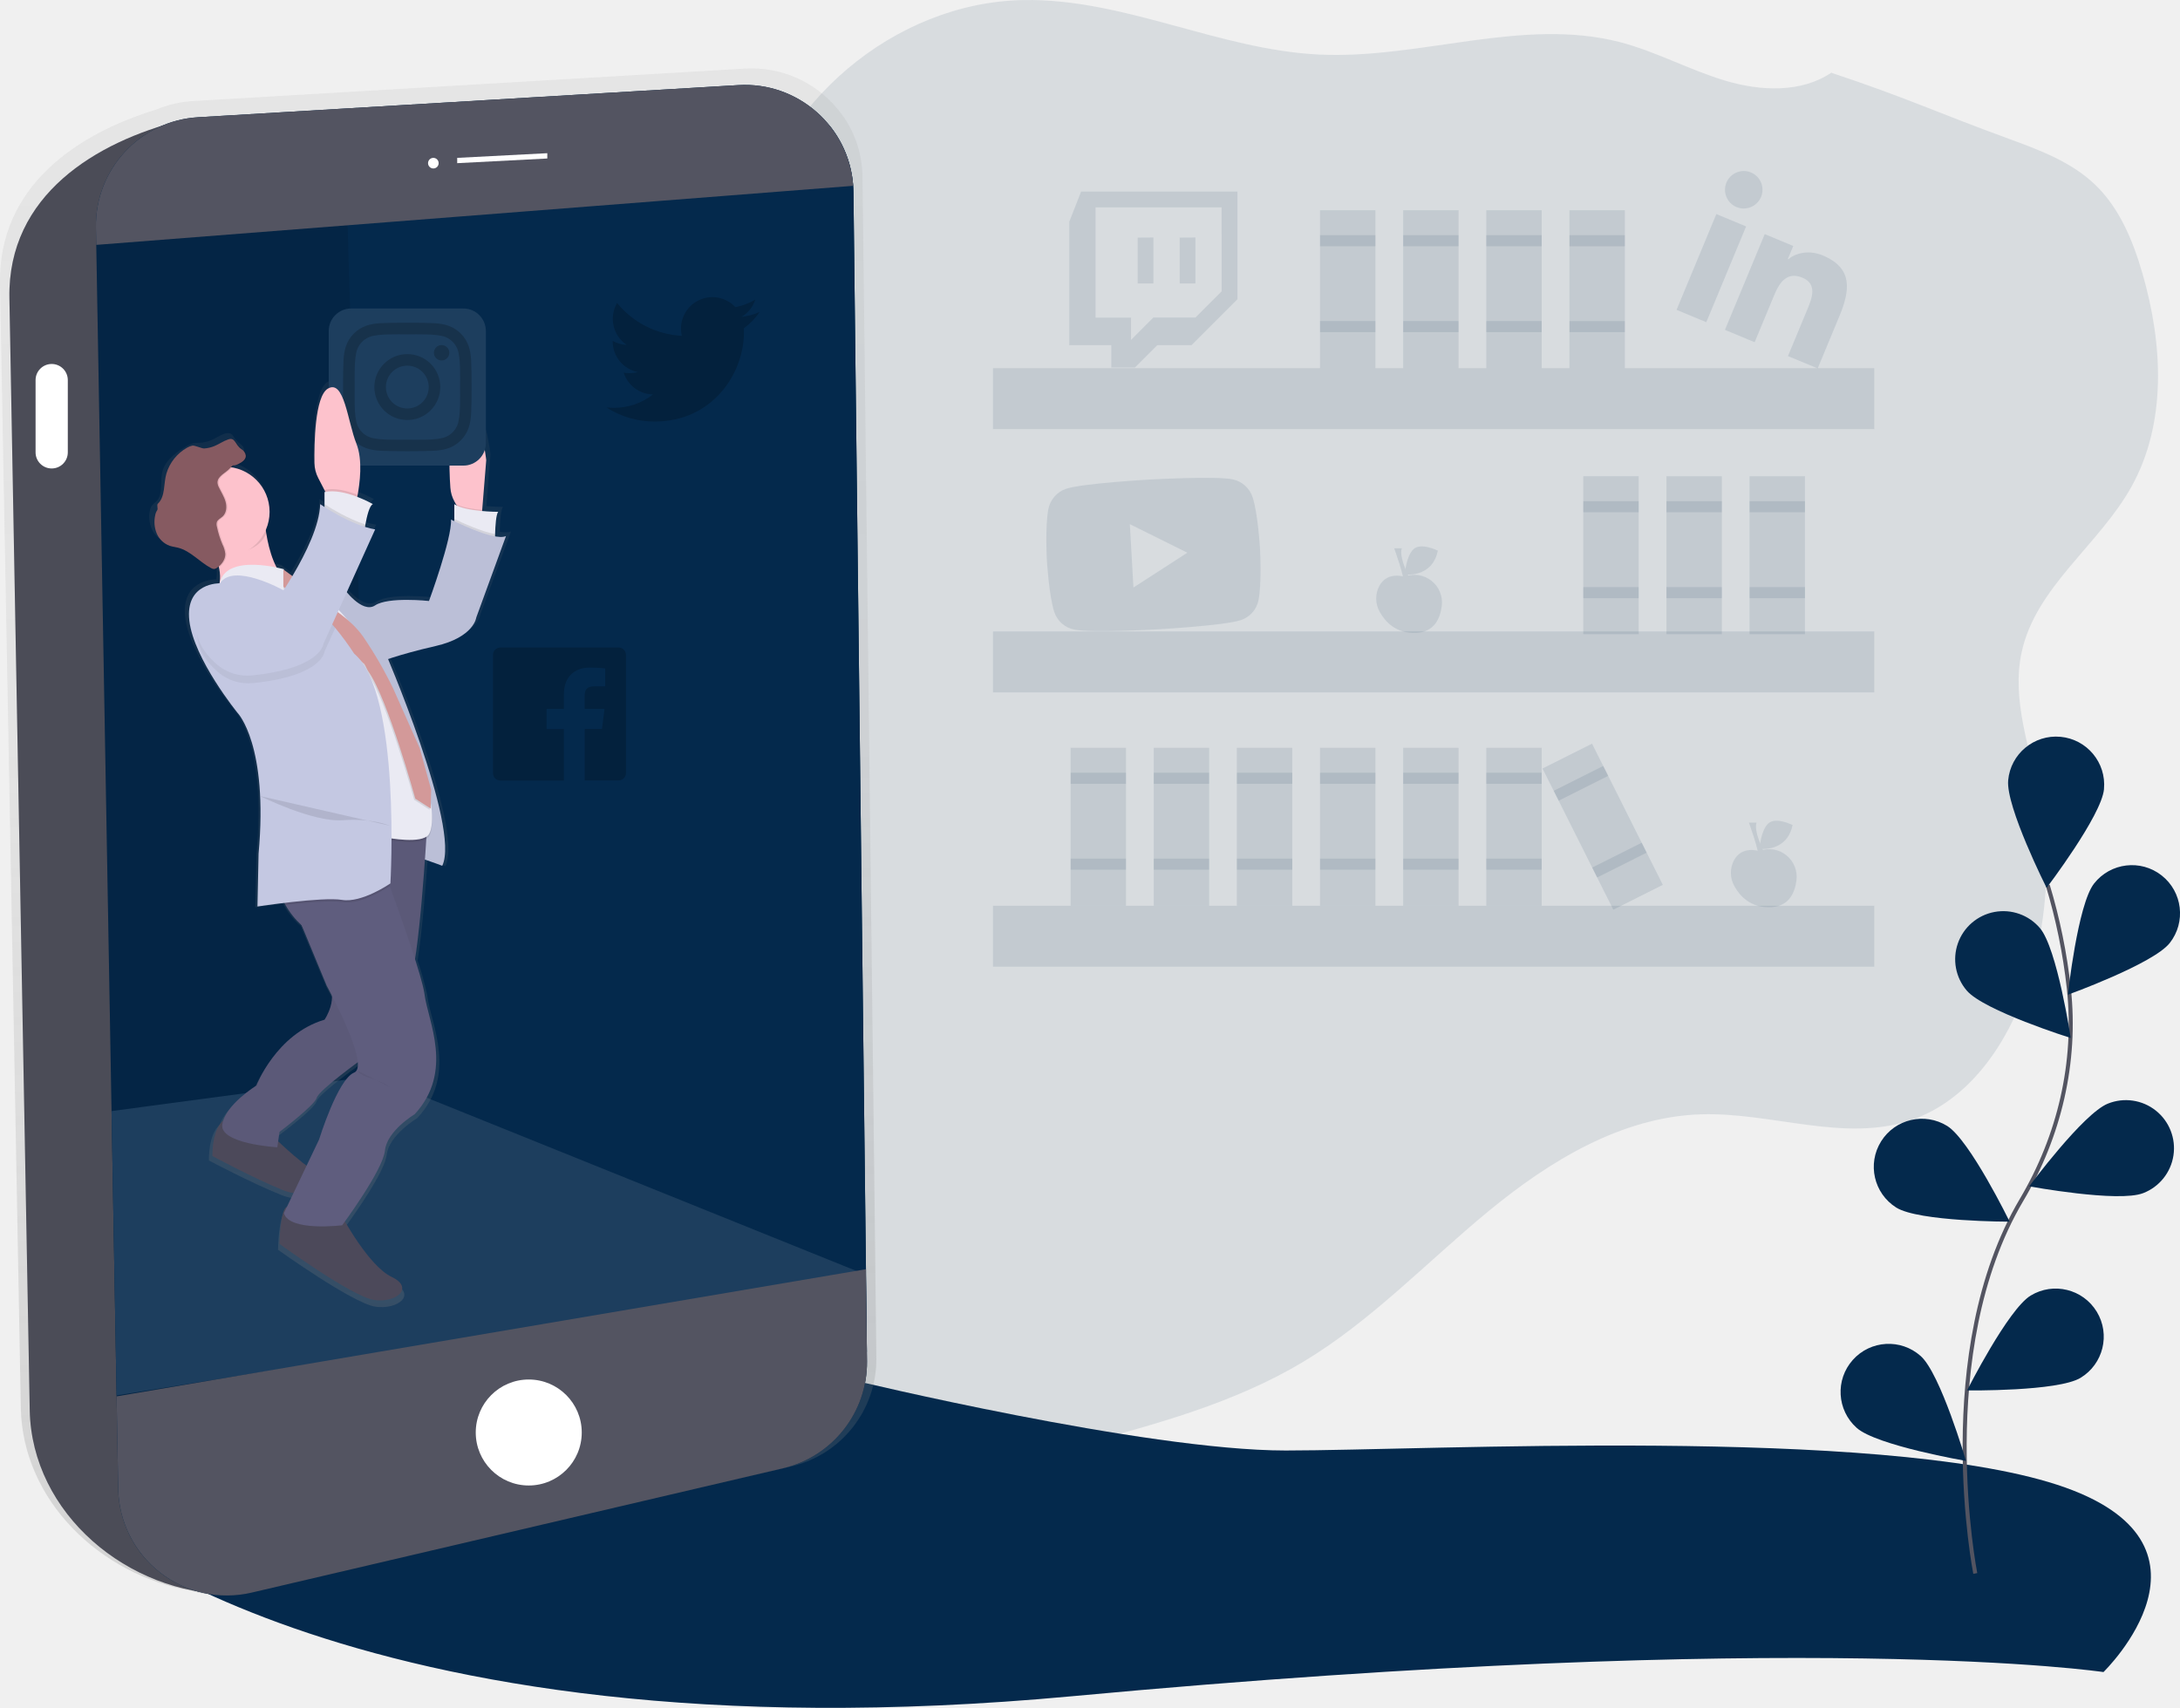
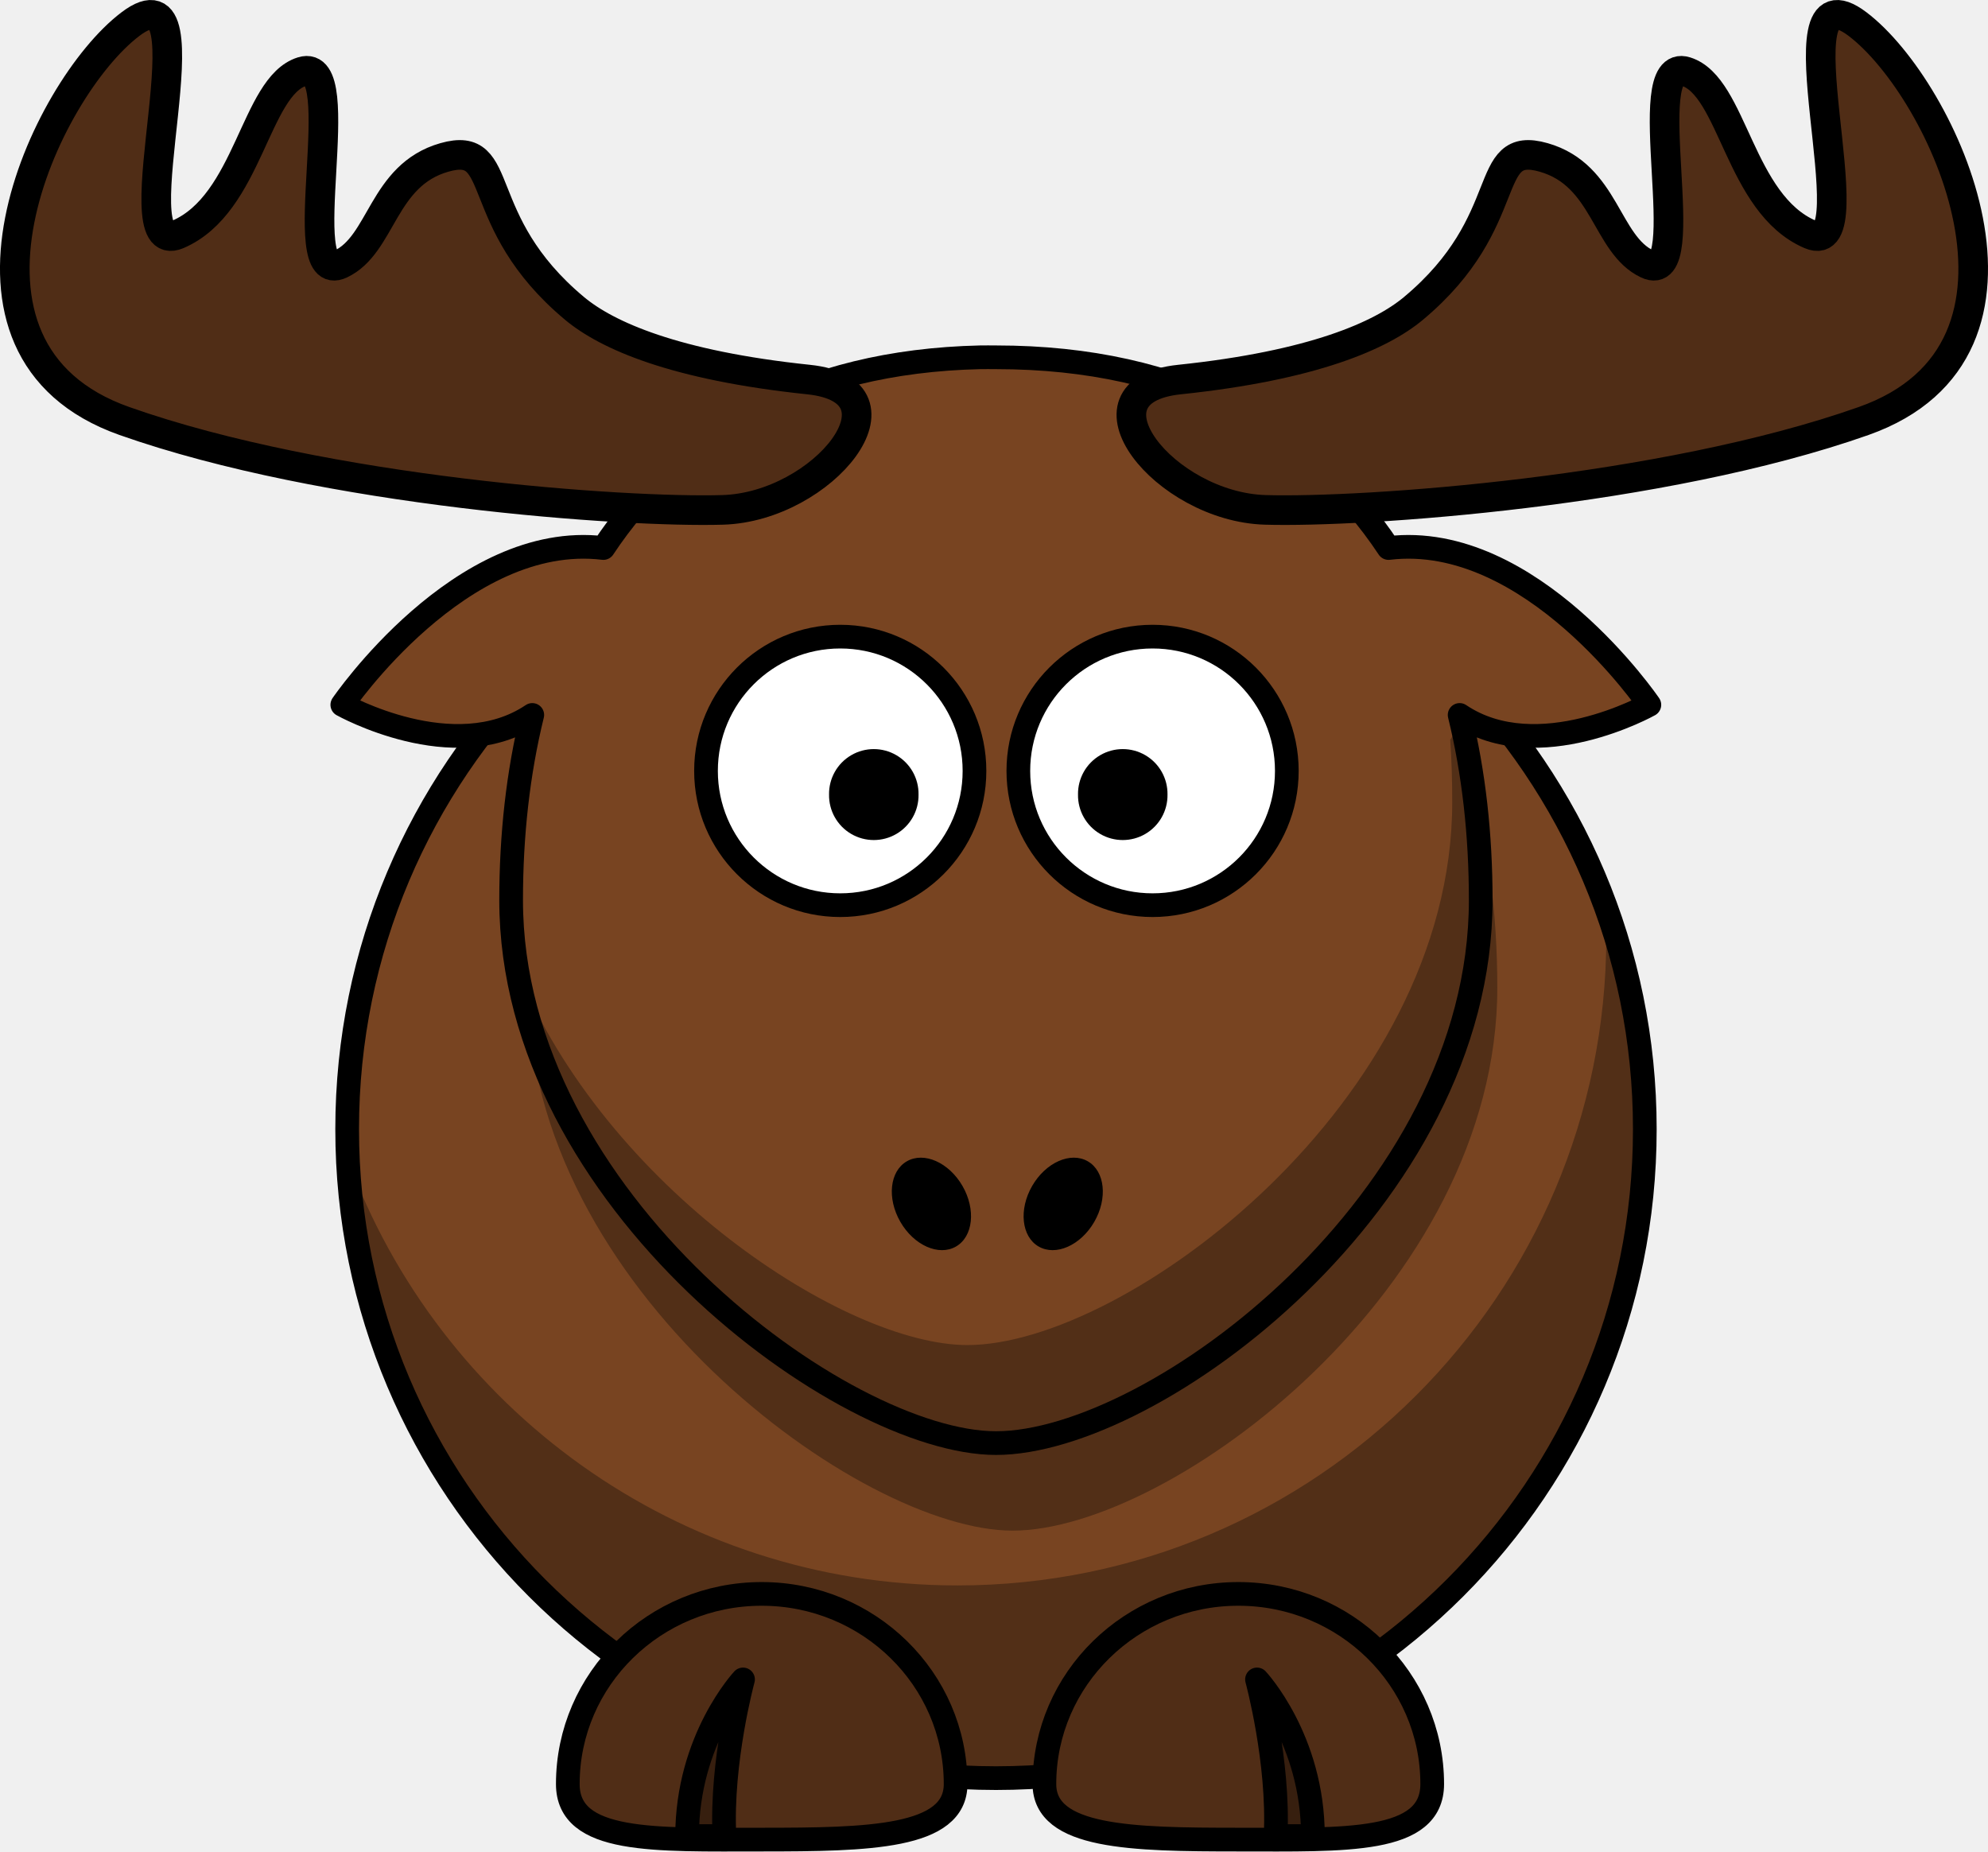
- <svg xmlns="http://www.w3.org/2000/svg" xmlns:xlink="http://www.w3.org/1999/xlink" data-name="Layer 1" width="1082.19" height="847.94" viewBox="0 0 1082.19 847.94">
-   <defs>
-     <linearGradient id="a" x1="276.42" y1="818" x2="276.42" y2="60" gradientUnits="userSpaceOnUse">
-       <stop offset="0" stop-color="gray" stop-opacity=".25" />
-       <stop offset=".54" stop-color="gray" stop-opacity=".12" />
-       <stop offset="1" stop-color="gray" stop-opacity=".1" />
-     </linearGradient>
-     <linearGradient id="b" x1="891.13" y1="675.02" x2="891.13" y2="214.93" gradientTransform="matrix(-1 0 0 1 1114 0)" xlink:href="#a" />
-   </defs>
-   <path d="M909.2 36.16c37.27 12.37 51.62 19.46 88.51 32.93 15.11 5.52 30.64 11.41 42.27 22.52 12.21 11.67 18.87 27.95 23.58 44.17 10.1 34.82 12.19 74.1-5.42 105.79-16.11 29-47.49 49.78-54.54 82.18-5.2 23.89 4.26 48.17 8.9 72.17a184.8 184.8 0 01-6.35 93.79c-9.69 28.64-28.59 56.43-57.16 66.3-33.23 11.47-69.43-3.86-104.57-2.76-39.43 1.24-75.24 23.14-105.67 48.24s-57.89 54.24-91.65 74.55c-34.43 20.69-73.83 31.26-112.65 41.6-21.59 5.75-43.41 11.53-65.74 12.27-24.69.82-49.33-4.61-72.37-13.54-42.71-16.54-80.4-45.17-109.34-80.67-16.84-20.65-31.41-47.31-24.05-72.91 5.35-18.6 21-32 33-47.17 31.94-40.17 38.93-98.64 17.36-145.21-10.93-23.6-28.17-43.58-43.46-64.62s-29.13-44.43-31.5-70.33 9.64-54.65 33.65-64.64c29.45-12.24 71.25 3.84 90.26-21.78 7.2-9.71 8.12-22.5 10.32-34.38C384.29 51.68 444.1 1.12 508.1.02c49.92-.86 97 24.71 146.85 27.07 50.09 2.37 100.96-18.73 149.46-6.12 17.79 4.69 34.17 13.69 51.79 19s38 6.31 53.18-4.07" fill="#04294c" opacity=".1" />
-   <path fill="#04294c" opacity=".1" d="M492.93 182.79h437.49v30.27H492.93zm0 130.7h437.49v30.27H492.93zm0 136.2h437.49v30.27H492.93z" />
-   <path fill="#04294c" opacity=".1" d="M655.27 104.38h27.51v78.42h-27.51z" />
-   <path fill="#04294c" opacity=".1" d="M655.27 116.76h27.51v5.5h-27.51zm0 42.65h27.51v5.5h-27.51zm41.28-55.03h27.51v78.42h-27.51z" />
-   <path fill="#04294c" opacity=".1" d="M696.55 116.76h27.51v5.5h-27.51zm0 42.65h27.51v5.5h-27.51zm41.27-55.03h27.51v78.42h-27.51z" />
-   <path fill="#04294c" opacity=".1" d="M737.82 116.76h27.51v5.5h-27.51zm0 42.65h27.51v5.5h-27.51zm41.27-55.03h27.51v78.42h-27.51z" />
-   <path fill="#04294c" opacity=".1" d="M779.09 116.76h27.51v5.5h-27.51zm0 42.65h27.51v5.5h-27.51zm-13.365 222.142l24.591-12.331 35.15 70.101-24.591 12.33z" />
-   <path fill="#04294c" opacity=".1" d="M771.276 392.623l24.592-12.33 2.465 4.916-24.592 12.33zm19.118 38.117l24.592-12.331 2.465 4.916-24.592 12.33zm-4.424-194.29h27.51v78.42h-27.51z" />
-   <path fill="#04294c" opacity=".1" d="M785.97 248.83h27.51v5.5h-27.51zm0 42.65h27.51v5.5h-27.51zm41.27-55.03h27.51v78.42h-27.51z" />
-   <path fill="#04294c" opacity=".1" d="M827.24 248.83h27.51v5.5h-27.51zm0 42.65h27.51v5.5h-27.51zm41.27-55.03h27.51v78.42h-27.51z" />
-   <path fill="#04294c" opacity=".1" d="M868.51 248.83h27.51v5.5h-27.51zm0 42.65h27.51v5.5h-27.51zm-337.05 79.79h27.51v78.42h-27.51z" />
-   <path fill="#04294c" opacity=".1" d="M531.46 383.65h27.51v5.5h-27.51zm0 42.65h27.51v5.5h-27.51zm41.27-55.03h27.51v78.42h-27.51z" />
-   <path fill="#04294c" opacity=".1" d="M572.73 383.65h27.51v5.5h-27.51zm0 42.65h27.51v5.5h-27.51zM614 371.27h27.51v78.42H614z" />
-   <path fill="#04294c" opacity=".1" d="M614 383.65h27.51v5.5H614zm0 42.65h27.51v5.5H614zm41.27-55.03h27.51v78.42h-27.51z" />
-   <path fill="#04294c" opacity=".1" d="M655.27 383.65h27.51v5.5h-27.51zm0 42.65h27.51v5.5h-27.51zm41.28-55.03h27.51v78.42h-27.51z" />
-   <path fill="#04294c" opacity=".1" d="M696.55 383.65h27.51v5.5h-27.51zm0 42.65h27.51v5.5h-27.51zm41.27-55.03h27.51v78.42h-27.51z" />
-   <path fill="#04294c" opacity=".1" d="M737.82 383.65h27.51v5.5h-27.51zm0 42.65h27.51v5.5h-27.51z" />
-   <g opacity=".1" fill="#04294c">
-     <path d="M697.1 286.36s-8.34-2.83-12.36 4.52a13.41 13.41 0 00.18 12.91c2.64 4.77 8.07 11 18.37 10.41 8.73-.47 11.64-7.13 12.43-13.33a13.7 13.7 0 00-18.19-14.66z" />
-     <path d="M686.66 304.45a13.41 13.41 0 01-.18-12.91c4-7.35 12.36-4.52 12.36-4.52l.43-.15a13.57 13.57 0 019.8.22 13.58 13.58 0 00-11.57-1.1l-.43.15s-8.34-2.83-12.36 4.52a13.41 13.41 0 00.18 12.91 20 20 0 009.43 8.93 20.68 20.68 0 01-7.66-8.05z" opacity=".1" />
-     <path d="M692.77 289.89s3.09 2.43 10.61 0" opacity=".2" />
-     <path d="M692.1 272.22s5.3 14.36 4.86 18.12l4.2-.44s-7.07-12.59-5.3-17.68z" />
-     <path d="M692.1 272.22s5.3 14.36 4.86 18.12l4.2-.44s-7.07-12.59-5.3-17.68z" opacity=".2" />
-     <path d="M713.75 273.42s-8.35-4.27-12.08-.74-4.31 12.54-4.31 12.54 13.61 1.87 16.39-11.8z" />
-     <path d="M713.75 273.42s-8.35-4.27-12.08-.74-4.31 12.54-4.31 12.54 13.61 1.87 16.39-11.8z" opacity=".1" />
-     <path d="M697.36 285.22s2.19-10.46 16.39-11.8" />
-   </g>
-   <g opacity=".1" fill="#04294c">
-     <path d="M873.17 422.56s-8.34-2.83-12.36 4.52a13.41 13.41 0 00.18 12.91c2.64 4.77 8.07 11 18.37 10.41 8.73-.47 11.64-7.13 12.43-13.33a13.7 13.7 0 00-18.19-14.66z" />
-     <path d="M862.76 440.65a13.41 13.41 0 01-.18-12.91c4-7.35 12.36-4.52 12.36-4.52l.43-.15a13.57 13.57 0 019.8.22 13.58 13.58 0 00-11.57-1.1l-.43.15s-8.34-2.83-12.36 4.52a13.41 13.41 0 00.18 12.91 20 20 0 009.43 8.93 20.68 20.68 0 01-7.66-8.05z" opacity=".1" />
-     <path d="M868.86 426.09s3.09 2.43 10.61 0" opacity=".2" />
-     <path d="M868.2 408.42s5.3 14.36 4.86 18.12l4.2-.44s-7.07-12.59-5.3-17.68z" />
-     <path d="M868.2 408.42s5.3 14.36 4.86 18.12l4.2-.44s-7.07-12.59-5.3-17.68z" opacity=".2" />
-     <path d="M889.84 409.62s-8.35-4.27-12.08-.74-4.31 12.54-4.31 12.54 13.65 1.87 16.39-11.8z" />
-     <path d="M889.84 409.62s-8.35-4.27-12.08-.74-4.31 12.54-4.31 12.54 13.65 1.87 16.39-11.8z" opacity=".1" />
-     <path d="M873.46 421.41s2.19-10.46 16.39-11.8" />
-   </g>
-   <path d="M33.66 748.97S166.2 876.16 532.2 842.16s512-12 512-12 66-64-23-93-313-17-383-17-215-35-215-35z" fill="#04294c" />
-   <path d="M980.56 781.21s-21.72-110.07 23-185.51c18.77-31.66 27.41-68.35 23.45-104.94a285.89 285.89 0 00-10.46-51.23" fill="none" stroke="#535461" stroke-miterlimit="10" stroke-width="2" />
-   <path d="M1044.46 391.82c-1.21 13.13-28.49 49-28.49 49s-20.28-40.27-19.08-53.41a23.88 23.88 0 1147.56 4.37zm32.64 76.37c-8.15 10.37-50.57 25.68-50.57 25.68s4.86-44.83 13-55.2a23.89 23.89 0 1137.57 29.52zm-13.15 124.17c-12.27 4.84-56.61-3.36-56.61-3.36s26.83-36.24 39.1-41.08a23.883 23.883 0 1117.51 44.44zm-31.1 91.71c-11.28 6.84-56.37 6.26-56.37 6.26s20.32-40.26 31.59-47.1a23.882 23.882 0 0124.77 40.84zm-56.5-192.24c8.58 10 51.6 23.53 51.6 23.53s-6.74-44.59-15.32-54.6a23.883 23.883 0 10-36.28 31.07zm-35 107.72c11.18 7 56.28 7 56.28 7s-19.78-40.53-31-47.52a23.882 23.882 0 00-25.32 40.5zm-19.66 109.37c9.84 8.78 54.28 16.42 54.28 16.42s-12.64-43.28-22.49-52.07a23.882 23.882 0 10-31.8 35.64z" fill="#04294c" />
-   <path d="M847.04 159.97l-14.77-6.14 19.76-47.55 14.77 6.14zm15.06-57.14a9.31 9.31 0 1112.14-5.08 9.34 9.34 0 01-12.14 5.08zm40.21 80.08l-14.74-6.12 9.62-23.15c2.29-5.52 5.12-12.64-2.45-15.78s-11.35 2.31-13.92 8.51l-9.78 23.54-14.75-6.13 19.76-47.55 14.16 5.89-2.7 6.49.21.09c3.52-2.92 10-4.86 17.16-1.87 14.94 6.21 13.6 17.19 8.29 30l-10.85 26.12zm-365.63-87.8l-5.87 15v61.28h20.86v11.07h11.74l11.07-11.07h17l22.81-22.81V95.11zm69.76 49.54l-13 13h-20.91l-11.07 11.12V157.7h-17.61v-54.73h62.58zm-13-26.73v22.79h-7.82v-22.74zm-20.86 0v22.79h-7.82v-22.74z" fill="#04294c" opacity=".1" />
-   <path d="M493.89 695.71l-.47-40.27v-1.18l-6.35-540.39c0-.66 0-1.31-.06-2a53.87 53.87 0 00-2.15-12.74c-.1-.33-.19-.65-.29-1s-.2-.61-.31-.92-.26-.77-.4-1.15-.21-.55-.31-.83-.31-.8-.47-1.2l-.33-.78c-.17-.41-.35-.81-.53-1.21l-.35-.74q-.29-.6-.59-1.2l-.37-.72q-.31-.59-.64-1.18l-.39-.7c-.23-.39-.46-.78-.69-1.16l-.41-.67c-.25-.39-.5-.78-.76-1.16l-.42-.51c-.28-.41-.57-.81-.86-1.21l-.37-.51q-.63-.85-1.3-1.67a55.29 55.29 0 00-46.39-20.51l-274 16.12a55.49 55.49 0 00-18.42 4.29C96.48 92.68 58 119.1 58.92 166.86L69.23 725c.85 46.12 39.53 83 84.46 90.81a55.35 55.35 0 0028.09.75l269.61-62.4a54.65 54.65 0 0042.55-53.71z" transform="translate(-58.9 -26.03)" fill="url(#a)" />
-   <path d="M4.67 147.9l10.09 552.23c.94 51.45 48.94 91.34 99.71 91.34L91.76 59.3l-2 .51C47.75 70.42 3.74 96.83 4.67 147.9z" fill="#535461" />
-   <path d="M4.67 147.9l10.09 552.23c.94 51.45 48.94 91.34 99.71 91.34L91.76 59.3l-2 .51C47.75 70.42 3.74 96.83 4.67 147.9z" opacity=".1" />
-   <path d="M430.39 675.84a54 54 0 01-41.64 53.13L124.9 790.72a53.93 53.93 0 01-66.22-51.56l-.8-45.88v-.46l-2.5-141.19-7.59-430.05-.16-8.59a53.94 53.94 0 0150.73-54.78l268.17-15.95a53.89 53.89 0 0157 50c.09 1.05.13 2.13.14 3.21l6.21 534.69v2.76l.45 38.25z" fill="#04294c" />
-   <path d="M430.39 675.84a54 54 0 01-41.64 53.13L124.9 790.72a53.93 53.93 0 01-66.22-51.56l-.8-45.88v-.46l-2.5-141.19-7.59-430.05-.16-8.59a53.94 53.94 0 0150.73-54.78l268.17-15.95a53.89 53.89 0 0157 50c.09 1.05.13 2.13.14 3.21l6.21 534.69v2.76l.45 38.25z" opacity=".1" />
-   <path d="M430.34 671.17L190.1 696.74l-18.4-613.1L411.92 62.5a53.65 53.65 0 0111.74 33z" fill="#04294c" />
-   <path fill="#04294c" d="M429.89 632.92l-372.02 59.9-2.5-141.18 129.87-17.37 244.65 98.65z" />
-   <path fill="#fff" opacity=".1" d="M429.89 632.92l-372.02 59.9-2.5-141.18 129.87-17.37 244.65 98.65z" />
-   <path d="M430.39 675.84a54 54 0 01-41.64 53.13L124.9 790.72a53.93 53.93 0 01-66.22-51.56l-.8-45.88 372-63.13v2.76l.45 38.25zm-6.88-583.58L47.78 121.58l-.16-8.59a53.94 53.94 0 0150.73-54.78l268.18-15.95a53.89 53.89 0 0157 50z" fill="#535461" />
-   <circle cx="262.48" cy="711.22" r="26.31" fill="#fff" />
-   <path fill="#fff" d="M271.69 78.69l-44.73 2.32v-2.63l44.73-2.32v2.63z" />
-   <rect x="17.66" y="180.71" width="16" height="51.88" rx="8" ry="8" fill="#fff" />
-   <circle cx="215.12" cy="81.01" r="2.63" fill="#fff" />
-   <path d="M134.24 288.67a11.36 11.36 0 006.7 6.25c1.33.43 2.73.58 4.08.91 6.45 1.61 11 7.19 16.9 10.27a3.25 3.25 0 001.56.48h.2a1.92 1.92 0 00.37 0 3.13 3.13 0 001.65-.69l.26-.2a19.78 19.78 0 01.29 8c-2.34 0-17.49.93-15.42 18.83 2.25 19.38 24.72 46.52 24.72 46.52s15.73 16.06 10.67 70.89l-.56 26.58s6-.91 13.75-1.82q.27.53.55 1a41.39 41.39 0 008.3 10.26l12.79 30.39s1.1 2 2.72 5.1c.15 6.44-3.85 12.07-3.85 12.07-24.72 7.2-34.83 33.23-34.83 33.23s-14 8.36-17 17.67c-5.89 4.77-5.49 17.78-5.49 17.78s20.79 11.08 36 17.17a25 25 0 005.47 1.5l-3.38 7c-3.52 1.27-3.78 18.67-3.78 18.67s37.08 26.58 48.31 28.25 20.79-6.09 9-11.63c-9.5-4.46-20.1-21.5-23.86-28 4.7-6.45 19.54-27.35 20.49-35.73C252 589.5 266 581.19 266 581.19c20.22-21.6 6.74-47.08 5.06-60.37 0-.25-.07-.53-.12-.83a145.4 145.4 0 00-4.75-17c2.21-13.94 4-35.71 5-50.08 4.46 1.44 8.83 3.13 8.83 3.13 8.2-16.65-19.66-85.2-27.68-104.2 4.68-1.55 12.74-4 24.31-6.56 19.66-4.43 20.79-14.4 20.79-14.4l15.17-41c-1.29.58-3.27.55-5.59.15v-1.11c.12-3.89.49-10.1 1.63-11.23 0 0-3.73 0-8.26-.4v-.55l2-25.07s-2.81-27.69-12.36-23.82c-7.67 3.11-6.64 28-5.94 37.69a16.81 16.81 0 002.13 7l.64 1.14.44.78a9.44 9.44 0 01-1.21-.69v8.58c-1.06-.51-1.69-.82-1.69-.82.56 9.42-11.24 41-11.24 41s-20.79-2.22-27.53 2.22c-4.94 3.25-11.4-3-14.49-6.61l14.49-31.6a41.43 41.43 0 01-5.17-1.26c.06-.38.14-.79.21-1.21.74-4 2.06-9.56 3.84-10.26a63 63 0 00-8-3.66c.06-.32.13-.66.21-1 1.05-5.54 2.7-17.51-.65-25.77-4.49-11.08-6.18-32.68-14.61-27.69-6.69 4-7 27.79-6.85 37.46a16.61 16.61 0 001.92 7.51l3.25 6.15.45.85-.45.08v7.57c-1.42-.9-2.25-1.47-2.25-1.47-.28 10.65-7.33 24.84-14.22 36.26l-3.5-2.52-.86-.62a2.14 2.14 0 010-.33s-1.44-.41-3.72-.87c-2.83-5.37-4.41-11.85-5.29-17.23-.09-.56-.17-1.11-.25-1.64a22.35 22.35 0 002-9.17 22.81 22.81 0 00-19.26-22.4c.69-.77 1-1 1.2-1h.15a4.17 4.17 0 002.54-.68c1.78-.87 3.79-2.16 3.78-4.11 0-1.43-1.14-2.61-2.34-3.42-2.9-1.94-3-5.29-5.68-5a3.58 3.58 0 00-1.53.2c-2.47.81-4.62 2.36-7 3.34a16.64 16.64 0 01-5.28 1.2 21.85 21.85 0 00-3.46.27 10.16 10.16 0 00-2.61 1.06c-5.08 2.77-10.93 7-12.56 12.47-1.53 5.14.59 11.81-3.35 15.51a14.5 14.5 0 00-2 1.89 6.56 6.56 0 00-1 2.52 15.11 15.11 0 00.95 9.1zM237 555c.21 2.65-.29 4.53-1.84 5.14-8.43 3.32-18 33.78-18 33.78l-6.39 13.19a170 170 0 01-14.53-12.29l.69-4.77s18-13.29 19.1-17.17c.89-3.13 15.42-13.88 20.97-17.88z" transform="translate(-58.9 -26.03)" fill="url(#b)" />
-   <path d="M190.6 322.34s38.2 88.42 28.93 107.52c0 0-15.28-6-17.47-4.91s-24-114.07-24-114.07z" fill="#c4c8e2" />
-   <path d="M190.6 322.34s38.2 88.42 28.93 107.52c0 0-15.28-6-17.47-4.91s-24-114.07-24-114.07z" opacity=".05" />
-   <path d="M169.86 603.97s13.1 24.56 24.56 30 2.18 13.1-8.73 11.46-46.94-27.84-46.94-27.84.25-17.15 3.67-18.4 27.44 4.78 27.44 4.78zm-34.39-39.85s18.56 18.56 26.74 20.19-7.1 12.55-21.83 6.55-34.93-16.89-34.93-16.89-.55-17.47 8.73-19.1 21.29 9.25 21.29 9.25z" fill="#4c495a" />
-   <path d="M211.88 412.39s-3.78 66.58-8.78 75.87-23.47 37.66-23.47 37.66-21.29 15.28-22.38 19.1-18.5 16.95-18.5 16.95l-1.09 7.64s-28.93-1.64-27.29-11.46 16.92-19.18 16.92-19.18 9.81-25.61 33.81-32.7c0 0 7.64-10.92 1.09-19.65 0 0-16.37-40.93-25.65-45.85s3.82-33.29 3.82-33.29z" fill="#5f5d7e" />
-   <path d="M211.88 412.39s-3.78 66.58-8.78 75.87-23.47 37.66-23.47 37.66-21.29 15.28-22.38 19.1-18.5 16.95-18.5 16.95l-1.09 7.64s-28.93-1.64-27.29-11.46 16.92-19.18 16.92-19.18 9.81-25.61 33.81-32.7c0 0 7.64-10.92 1.09-19.65 0 0-16.37-40.93-25.65-45.85s3.82-33.29 3.82-33.29z" opacity=".05" />
-   <path d="M158.4 565.76l-17.47 36.57c2.73 9.28 28.93 6 28.93 6s20.24-27.29 21.24-37.11 14.74-18 14.74-18c19.65-21.29 6.55-46.39 4.91-59.49 0-.25-.07-.52-.12-.81-1.45-8.78-10.28-34.06-17.15-53-4.63-12.75-8.38-22.62-8.38-22.62s-36.57 1.64-44.21 14.74c-3.5 6-1.93 12.24.79 17.25a40.65 40.65 0 008.07 10.11l12.43 30s21.83 39.84 13.64 43.12-17.42 33.24-17.42 33.24z" fill="#5f5d7e" />
-   <path d="M223.57 242.14a16.74 16.74 0 002.07 6.95l.62 1.12 3.08 5.55h9.82l.21-2.58 2-24.71s-2.73-27.29-12-23.47c-7.47 3.06-6.48 27.58-5.8 37.14z" fill="#fdc2cc" />
-   <path d="M226.27 250.21l3.08 5.55h9.82l.21-2.58c-4.57-.41-10.02-1.21-13.11-2.97z" opacity=".1" />
-   <path d="M225.53 250.3v12.55l20.19 5.46s0-1.3.05-3.13c.11-3.83.47-10 1.58-11.06.01 0-16.37 0-21.82-3.82z" fill="#eaeaf3" />
-   <path d="M225.53 257.66v5.19l20.19 5.46s0-1.3.05-3.13c-6.67-1.21-16.42-5.67-20.24-7.52z" opacity=".1" />
-   <path d="M107.74 278.37c4 11.51-1.2 16.68-1.2 16.68s49.12 3.27 37.11-5.46c-7-5.1-10.12-16.35-11.48-24.82a84.65 84.65 0 01-1.07-10.65s-39.25-.58-31.11 10.37a52.55 52.55 0 017.75 13.88z" fill="#fdc2cc" />
-   <path d="M100 264.49c4 5.38 5.31 6.17 6.65 10.06a21.94 21.94 0 003.72.31c9.36 0 18.47-1.93 21.81-10.09a84.65 84.65 0 01-1.08-10.65s-39.25-.58-31.1 10.37z" opacity=".1" />
-   <circle cx="111.45" cy="254.12" r="22.38" fill="#fdc2cc" />
-   <path d="M223.89 257.97s21.29 10.92 27.29 8.19l-14.74 40.39s-1.09 9.82-20.19 14.19-28.38 8.19-28.38 8.19l-35.48-42 18 4.91s9.28 13.1 15.83 8.73 26.74-2.18 26.74-2.18 11.48-31.17 10.93-40.42z" fill="#c4c8e2" />
-   <path d="M223.89 257.97s21.29 10.92 27.29 8.19l-14.74 40.39s-1.09 9.82-20.19 14.19-28.38 8.19-28.38 8.19l-35.48-42 18 4.91s9.28 13.1 15.83 8.73 26.74-2.18 26.74-2.18 11.48-31.17 10.93-40.42z" opacity=".05" />
-   <path d="M140.93 283.7s-28.85-8.25-31.89 7.08c0 0 13.33-6.5 32.44 5 1.43.86 2.83 1.78 4.2 2.74 16.81 11.78 28.55 30 33.27 50.71l12.15 53.41 1.13 14.33s17.47 3.45 20.74-1.72 1.09-22.41-3.82-28.15-12.55-30.43-12.55-30.43l-4.78-14.33a95.85 95.85 0 00-18.72-32.78l-1.15-1.39a71.66 71.66 0 00-26.61-19.9c-2.77-1.23-4.79-2.76-4.41-4.57z" opacity=".1" />
-   <path d="M140.93 282.61s-28.85-8.25-31.89 7.08c0 0 13.33-6.5 32.44 5 1.43.86 2.83 1.78 4.2 2.74 16.81 11.78 28.55 30 33.27 50.71l12.15 53.4 1.09 14.36s17.47 3.45 20.74-1.72 1.09-22.41-3.82-28.15-12.55-30.45-12.55-30.45l-4.78-14.33a95.85 95.85 0 00-18.68-32.79l-1.15-1.39a71.66 71.66 0 00-26.61-19.9c-2.77-1.2-4.79-2.75-4.41-4.56z" fill="#eaeaf3" />
-   <path d="M213.49 392.63l-.24 9.4-7.64-4.91s-13.61-49.53-23.2-63c-1.13-1.59-1.68-4-2.73-4.37l-39-37.66v-8.73s19.92 14.74 21.56 17.47c.7 1.16 11.16 6.88 17.47 15.83a197.85 197.85 0 0115 25.92l13.08 29.39z" opacity=".1" />
-   <path d="M140.66 282.77v8.46l39.57 37.93c1.05.4 1.6 2.78 2.73 4.37 9.59 13.51 23.2 63 23.2 63l7.64 4.91.24-9.4-5.7-20.62-13.1-29.45a197.8 197.8 0 00-15-25.92c-6.3-9-16.77-14.67-17.47-15.83-1.41-2.35-16.8-13.62-21-16.69z" fill="#d39999" />
-   <rect x="163.19" y="153.16" width="78" height="78" rx="11.17" ry="11.17" fill="#04294c" />
-   <rect x="163.19" y="153.16" width="78" height="78" rx="11.17" ry="11.17" fill="#fff" opacity=".1" />
-   <path d="M202.2 175.81a16.36 16.36 0 1016.36 16.36 16.33 16.33 0 00-16.36-16.36zm0 27a10.63 10.63 0 1110.63-10.63 10.65 10.65 0 01-10.63 10.63zm20.84-27.66a3.82 3.82 0 11-3.82-3.82 3.81 3.81 0 013.83 3.81zm10.84 3.82c-.24-5.11-1.41-9.64-5.15-13.37s-8.26-4.9-13.37-5.15c-5.27-.3-21.06-.3-26.32 0-5.1.24-9.62 1.41-13.37 5.14s-4.9 8.26-5.15 13.37c-.3 5.27-.3 21.06 0 26.32.24 5.11 1.41 9.64 5.15 13.37s8.26 4.9 13.37 5.15c5.27.3 21.06.3 26.32 0 5.11-.24 9.64-1.41 13.37-5.15s4.9-8.26 5.15-13.37c.3-5.27.3-21 0-26.31zm-6.78 32a10.77 10.77 0 01-6.06 6.06c-4.2 1.67-14.17 1.28-18.81 1.28s-14.62.37-18.81-1.28a10.77 10.77 0 01-6.06-6.06c-1.67-4.2-1.28-14.17-1.28-18.81s-.37-14.62 1.28-18.81a10.77 10.77 0 016.06-6.06c4.2-1.67 14.17-1.28 18.81-1.28s14.62-.37 18.81 1.28a10.77 10.77 0 016.06 6.06c1.67 4.2 1.28 14.17 1.28 18.81s.36 14.62-1.28 18.81z" opacity=".2" />
-   <path d="M118.91 230.36c1.73-.85 3.68-2.13 3.67-4.05a4.45 4.45 0 00-2.28-3.34c-3.12-2.12-2.88-6-6.46-4.77-2.4.8-4.49 2.32-6.83 3.29a16 16 0 01-5.13 1.19 20.93 20.93 0 00-3.37.27 9.79 9.79 0 00-2.54 1 21.92 21.92 0 00-10.31 12.86c-1.48 5.07-1.33 11.07-5.15 14.71a14.19 14.19 0 00-1.9 1.86 6.51 6.51 0 00-1 2.49 15.09 15.09 0 00.75 9.06 11.1 11.1 0 006.51 6.16c1.29.42 2.65.57 4 .9 6.27 1.58 10.71 7.08 16.42 10.12a3.13 3.13 0 001.52.48 3 3 0 001.6-.68c2.21-1.58 4-4 4-6.74a13.63 13.63 0 00-1.46-4.86 47.09 47.09 0 01-2.73-8.79 4.29 4.29 0 01-.06-2.13c.41-1.32 1.88-1.94 2.9-2.88 1.94-1.8 2.17-4.84 1.45-7.38s-2.21-4.78-3.33-7.17a5.65 5.65 0 01-.66-2.33c0-3.19 4.31-4.92 6.13-7 2.45-2.88.89-.6 4.26-2.27z" opacity=".1" />
-   <path d="M118.36 230.36c1.73-.85 3.68-2.13 3.67-4.05a4.45 4.45 0 00-2.28-3.37c-3.12-2.12-2.88-6-6.46-4.77-2.4.8-4.49 2.32-6.83 3.29a16 16 0 01-5.13 1.19c-1.13.07-4.77-1.65-5.87-1.4a9.79 9.79 0 00-2.54 1 21.92 21.92 0 00-10.31 12.86c-1.48 5.07-.45 11.4-4.27 15-.64.61.23 2.47-.29 3.19a6.51 6.51 0 00-1 2.49 15.09 15.09 0 00.75 9.06 11.1 11.1 0 006.51 6.16c1.29.42 2.65.57 4 .9 6.27 1.58 10.71 7.08 16.42 10.12a3.13 3.13 0 001.52.48 3 3 0 001.6-.68c2.21-1.58 4-4 4-6.74a13.63 13.63 0 00-1.46-4.86 47.09 47.09 0 01-2.73-8.79 4.29 4.29 0 01-.06-2.13c.41-1.32 1.88-1.94 2.9-2.88 1.94-1.8 2.17-4.84 1.45-7.38s-2.21-4.78-3.33-7.17a5.65 5.65 0 01-.66-2.33c0-3.19 4.31-4.92 6.13-7 2.46-2.8.9-.52 4.27-2.19z" fill="#865a61" />
-   <path d="M141.72 449.29c10-1.18 22.6-2.34 28.14-1.42 8.91 1.48 21.41-6.46 23.66-7.95-4.63-12.75-8.38-22.62-8.38-22.62s-36.57 1.64-44.21 14.74c-3.5 6-1.93 12.24.79 17.25z" opacity=".1" />
-   <path d="M93.99 308.15c2.18 19.1 24 45.85 24 45.85s15.28 15.83 10.37 69.86l-.55 26.2s32.2-4.91 42-3.27 24-8.19 24-8.19 5.46-94.42-18-114.07a138.64 138.64 0 00-9.43-12.83c-6.3-7.63-14.87-16.22-22.88-18.34a14.32 14.32 0 00-3.16-.49s-24.56-13.64-31.11-3.27c.04-.01-17.42-.55-15.24 18.55z" fill="#c4c8e2" />
-   <path d="M193.6 409.97s-8.73-3.82-23.47-2.73-41-12-41-12" opacity=".1" />
-   <path d="M177.77 531.65s-.55 1.64 6.55 3.82 9.28 4.37 9.28 4.37" opacity=".05" />
-   <path d="M156.1 229.91a16.56 16.56 0 001.87 7.4l3.13 6.06 2.18 4.2 13.64 1.09s.28-1.12.63-3c1-5.46 2.63-17.25-.63-25.4-4.37-10.92-6-32.2-14.19-27.29-6.46 3.92-6.77 27.41-6.63 36.94z" fill="#fdc2cc" />
-   <path d="M161.1 243.2v.17l2.18 4.2 13.64 1.09s.28-1.12.63-3c-4.85-1.88-11.25-3.61-16.45-2.46z" opacity=".1" />
-   <path d="M161.1 244.29v9.82l19.65 10.37s.22-1.78.64-4.08c.71-3.95 2-9.43 3.73-10.11-.02.01-14.17-8.18-24.02-6z" fill="#eaeaf3" />
-   <path d="M107.99 333.5a23.12 23.12 0 0017.65 5.65c34.55-3.51 35.49-15.72 35.49-15.72l5.31-11.74c-6.3-7.63-14.87-16.22-22.88-18.34-5.73 9.23-10.8 15.89-10.8 15.89s-25.65-19.65-33.29-1.09c-4.47 10.82 2.18 19.76 8.52 25.35z" opacity=".05" />
-   <path d="M161.1 250.31v3.81l19.65 10.37s.22-1.78.64-4.08c-8.44-2.72-16.82-7.86-20.29-10.1z" opacity=".1" />
-   <path d="M158.94 250.3s14.74 10.37 27.29 12.55l-25.65 56.76s-.94 12.21-35.49 15.72a23.13 23.13 0 01-17.65-5.65c-6.33-5.6-13-14.55-8.53-25.35 7.64-18.56 33.29 1.09 33.29 1.09s26.2-34.38 26.74-55.12z" fill="#c4c8e2" />
-   <path d="M369.3 162.97v2c0 20.59-15.67 44.32-44.32 44.32a44 44 0 01-23.92-7 32.22 32.22 0 003.76.19 31.2 31.2 0 0019.34-6.65 15.6 15.6 0 01-14.56-10.8 19.64 19.64 0 002.94.24 16.47 16.47 0 004.1-.53 15.58 15.58 0 01-12.49-15.29v-.19a15.69 15.69 0 007 2 15.6 15.6 0 01-4.82-20.83 44.28 44.28 0 0032.12 16.3 17.58 17.58 0 01-.39-3.57 15.59 15.59 0 0127-10.66 30.67 30.67 0 009.89-3.76 15.53 15.53 0 01-6.85 8.58 31.23 31.23 0 009-2.41 33.48 33.48 0 01-7.8 8.06zm-58.56 162.15v58.71a3.64 3.64 0 01-3.64 3.64h-16.83v-25.55h8.57l1.26-9.95h-9.87v-6.36c0-2.89.8-4.85 4.94-4.85h5.27v-8.91a70.91 70.91 0 00-7.69-.4c-7.6 0-12.82 4.64-12.82 13.17v7.35h-8.6v10h8.6v25.56h-31.55a3.65 3.65 0 01-3.64-3.64v-58.77a3.65 3.65 0 013.64-3.64h58.72a3.65 3.65 0 013.64 3.64z" opacity=".2" />
-   <path d="M621.82 246.87a13.31 13.31 0 00-9.89-8.88c-8.38-1.76-41.45.11-41.45.11s-33.08 1.87-41.2 4.56a13.31 13.31 0 00-8.82 9.94c-1.74 8.43-.76 25.75-.76 25.75s1 17.32 3.66 25.5a13.11 13.11 0 009.88 8.73c8.38 1.76 41.45-.11 41.45-.11s33.08-1.87 41.2-4.56a13.11 13.11 0 008.83-9.79c1.74-8.43.76-25.75.76-25.75s-.98-17.32-3.66-25.5zm-59.16 44.84l-1.78-31.46 28.54 14.16-26.76 17.29z" fill="#04294c" opacity=".1" />
+ <svg xmlns="http://www.w3.org/2000/svg" viewBox="0 0 335.62 312.58" version="1.0">
+   <path d="M277.682 190.632c.024 60.5-49.025 109.56-109.537 109.56-60.499 0-109.548-49.06-109.536-109.56-.012-60.512 49.037-109.573 109.536-109.573 60.512 0 109.561 49.061 109.537 109.573z" stroke-linejoin="round" stroke="#000" stroke-linecap="round" stroke-width="4" fill="#784421" />
+   <path d="M271.06 153.03c.07 1.69.12 3.4.12 5.1 0 60.46-49.06 109.53-109.53 109.53-47.26 0-87.59-30-102.94-71.97 2.66 58.11 50.68 104.47 109.44 104.47 60.47 0 109.53-49.07 109.53-109.53 0-13.2-2.34-25.87-6.62-37.6z" fill-opacity=".314" />
+   <path d="M176.32 301.19c0 9.09 14.67 9.38 32.74 9.38s32.73.69 32.73-9.38c0-17.72-14.66-32.1-32.73-32.1s-32.74 14.38-32.74 32.1z" stroke-linejoin="round" stroke="#000" stroke-linecap="round" stroke-width="4" fill="#502d16" />
+   <path d="M252.78 166.74c0 50.6-55.12 91.67-81.84 91.67-25.72 0-81.84-41.07-81.84-91.67s24.63-91.66 81.84-91.66c57.22 0 81.84 41.06 81.84 91.66z" fill-opacity=".314" />
+   <path d="M221.65 309.97c0-16.37-9.44-26.44-9.44-26.44s3.77 13.85 3.14 26.44h6.3z" stroke-linejoin="round" fill-rule="evenodd" fill-opacity=".314" stroke="#000" stroke-width="4" />
+   <path d="M165.48 60.32c-30.13.68-50.93 13.05-63.62 32.2-24.07-2.9-44.07 26.47-44.07 26.47s18.89 10.58 32.07 1.71c-2.4 9.76-3.57 20.28-3.57 31.26 0 50.6 56.13 91.67 81.85 91.67 26.71 0 81.84-41.07 81.84-91.67 0-10.98-1.16-21.5-3.56-31.26 13.17 8.87 32.03-1.71 32.03-1.71s-19.97-29.36-44.03-26.47c-13.06-19.7-34.71-32.2-66.28-32.2-.9 0-1.78-.02-2.66 0z" stroke-linejoin="round" stroke="#000" stroke-linecap="round" stroke-width="4" fill="#784421" />
+   <path d="M199.11 64.08c22.64-2.37 34.04-7.45 39.5-12 17.75-14.81 11.32-28.55 22-25.5 10.5 3 10.47 14.69 17.5 18 8.5 4-2.04-35.17 6.5-32.5 8 2.5 8.97 22.34 21 27.5 10.5 4.5-6.61-46.59 8-35.5 14.5 11 35 55 1 67s-84.45 15.48-101 15c-17-.5-32.66-20.1-14.5-22z" stroke-linejoin="round" fill-rule="evenodd" stroke="#000" stroke-width="5" fill="#502d16" />
+   <path d="M164.515 130.149c.005 12.517-10.143 22.667-22.663 22.667-12.517 0-22.665-10.15-22.662-22.667-.003-12.52 10.145-22.67 22.662-22.67 12.52 0 22.668 10.15 22.663 22.67zm52.73 0c.005 12.517-10.143 22.667-22.663 22.667-12.517 0-22.665-10.15-22.662-22.667-.003-12.52 10.145-22.67 22.662-22.67 12.52 0 22.668 10.15 22.663 22.67z" stroke-linejoin="round" stroke="#000" stroke-linecap="round" stroke-width="4" fill="#fff" />
+   <path d="M197.101 134.143a7.555 7.555 0 11-15.108 0 7.555 7.555 0 1115.108 0zm-42.03 0a7.555 7.555 0 11-15.108 0 7.555 7.555 0 1115.108 0z" />
+   <path d="M246.7 121.93l-1.87 2.97c.24 3.45.34 6.95.34 10.5 0 50.6-55.13 91.68-81.84 91.68-20.71 0-61.1-26.61-76.07-63.4 7.62 45.08 57.17 79.95 80.88 79.95 26.71 0 81.84-41.07 81.84-91.67 0-10.52-1.07-20.62-3.28-30.03z" fill-opacity=".314" />
+   <path d="M161.33 301.19c0 9.09-14.67 9.38-32.74 9.38s-32.73.69-32.73-9.38c0-17.72 14.66-32.1 32.73-32.1s32.74 14.38 32.74 32.1z" stroke-linejoin="round" stroke="#000" stroke-linecap="round" stroke-width="4" fill="#502d16" />
+   <path d="M116 309.97c0-16.37 9.44-26.44 9.44-26.44s-3.77 13.85-3.14 26.44H116z" stroke-linejoin="round" fill-rule="evenodd" fill-opacity=".314" stroke="#000" stroke-width="4" />
+   <path d="M184.74 206.28c-2.29 3.97-6.5 5.84-9.4 4.16-2.89-1.67-3.38-6.25-1.09-10.22s6.5-5.84 9.4-4.16c2.89 1.67 3.38 6.24 1.09 10.22zm-32.74 0c2.29 3.97 6.5 5.84 9.4 4.16 2.89-1.67 3.38-6.25 1.09-10.22s-6.5-5.84-9.4-4.16c-2.89 1.67-3.38 6.24-1.09 10.22z" />
+   <path d="M136.51 64.08c-22.64-2.37-34.04-7.45-39.5-12-17.75-14.81-11.33-28.55-22-25.5-10.5 3-10.48 14.69-17.5 18-8.5 4 2.04-35.17-6.5-32.5-8 2.5-8.97 22.34-21 27.5-10.5 4.5 6.61-46.59-8-35.5-14.5 11-35 55-1 67s84.45 15.48 101 15c17-.5 32.66-20.1 14.5-22z" stroke-linejoin="round" fill-rule="evenodd" stroke="#000" stroke-width="5" fill="#502d16" />
</svg>
